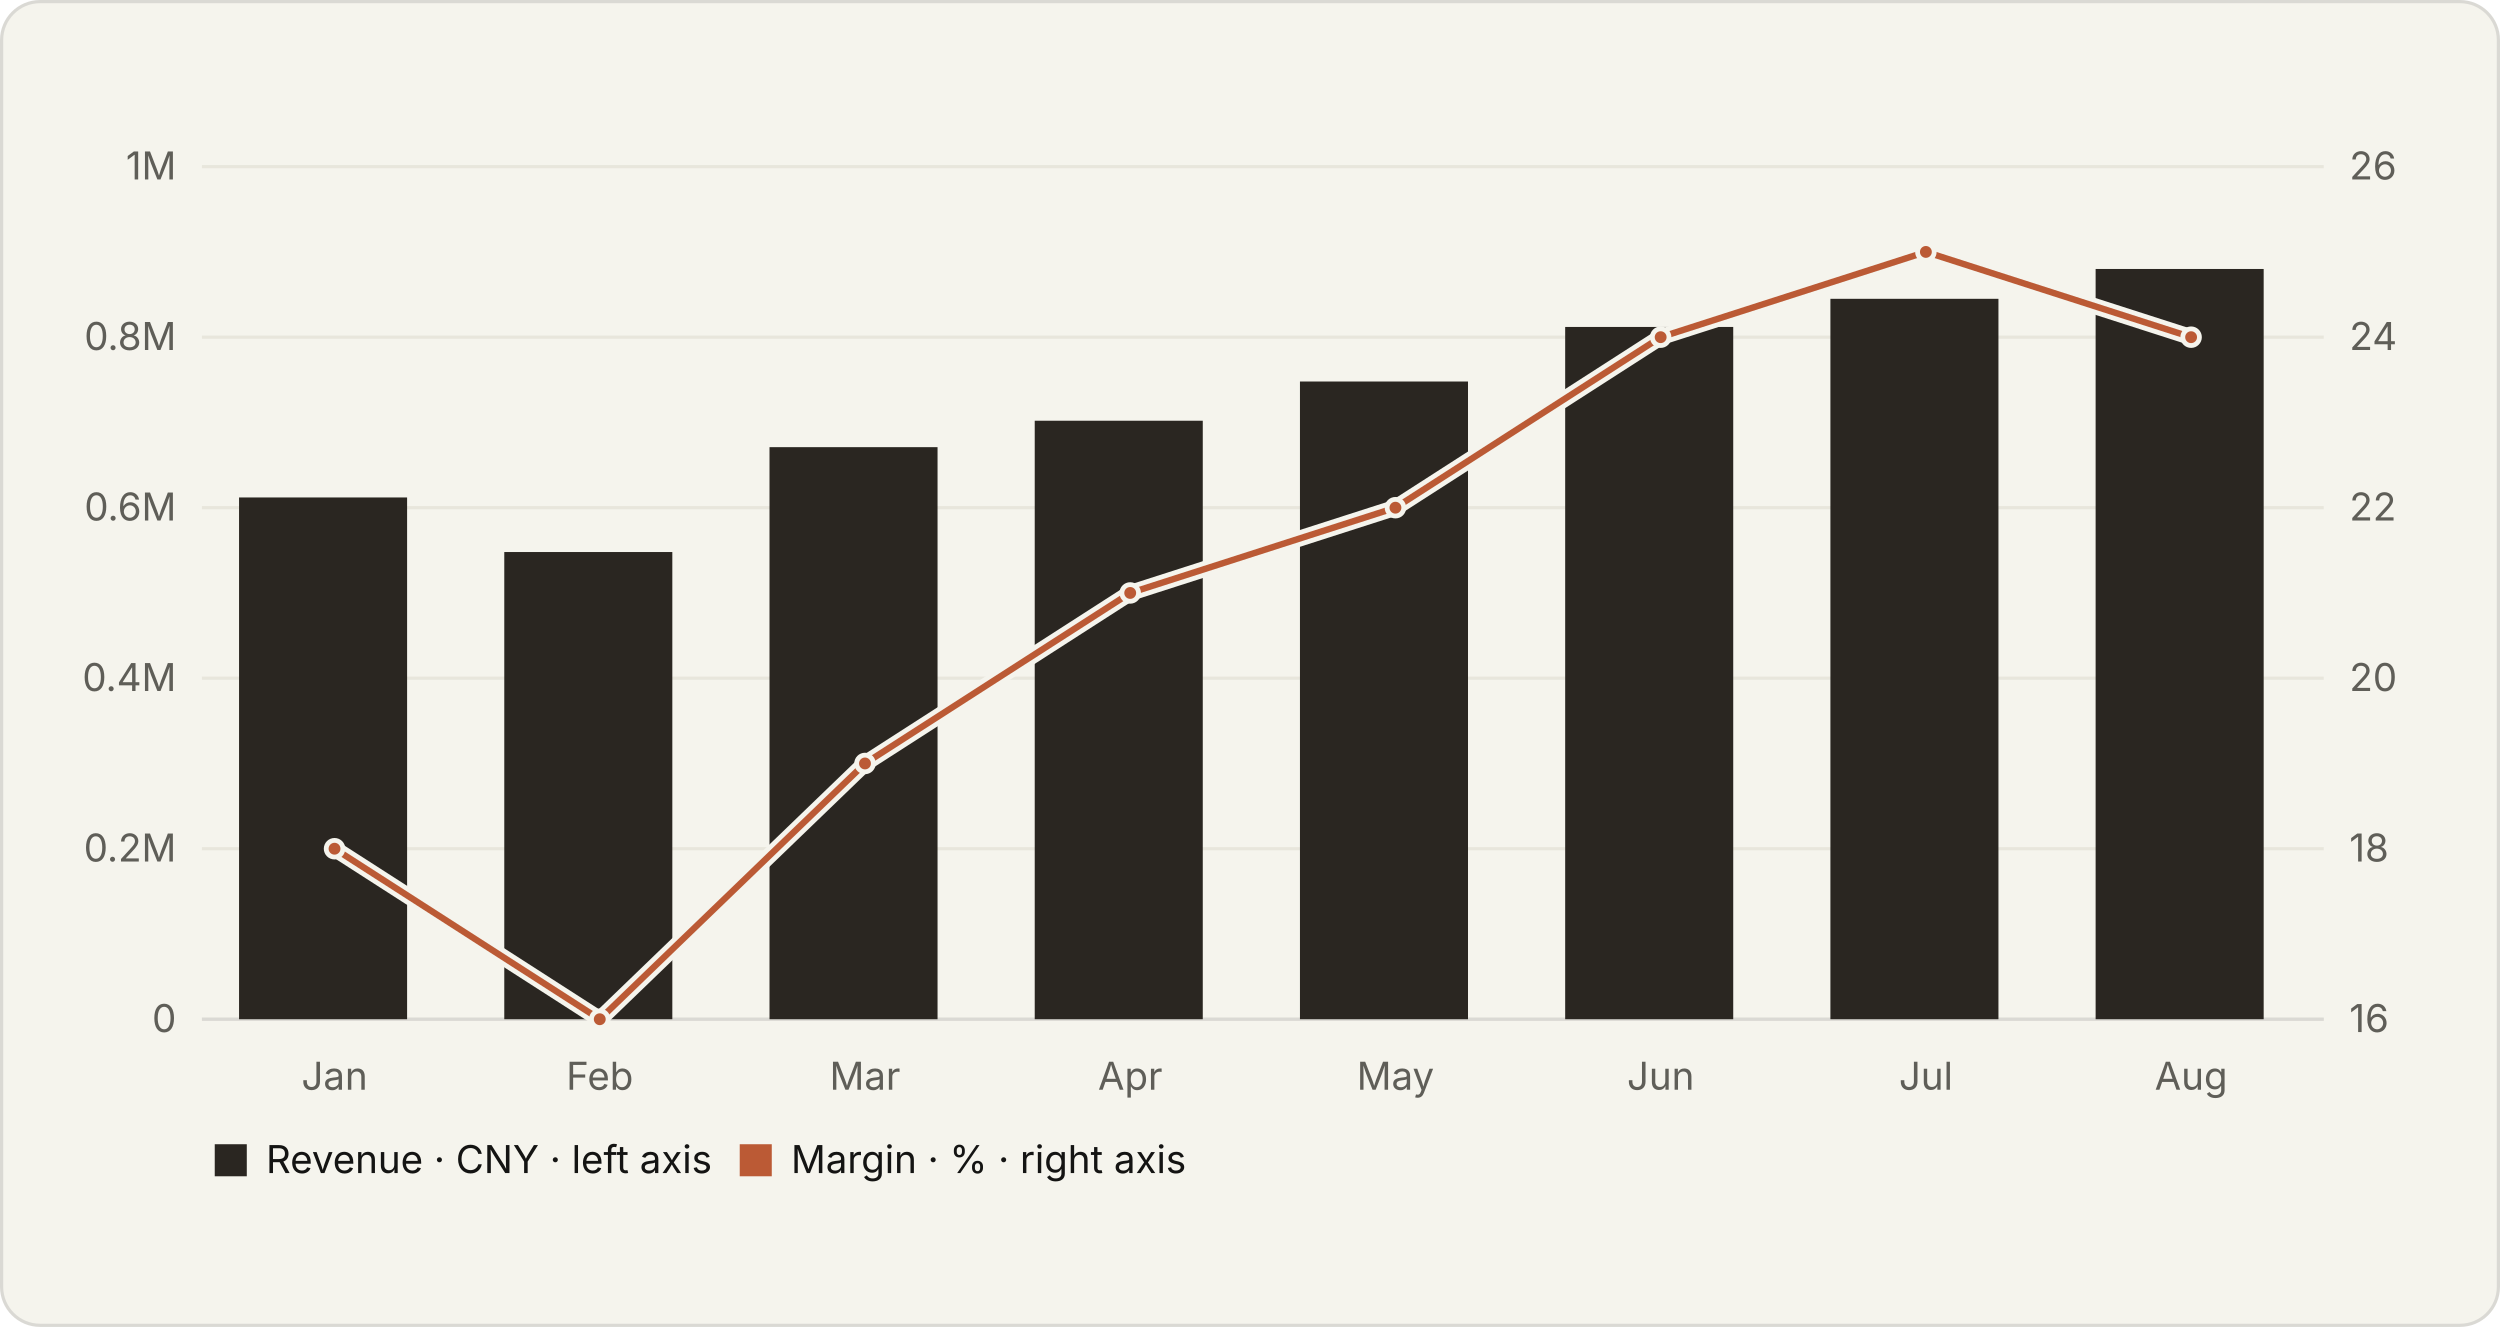
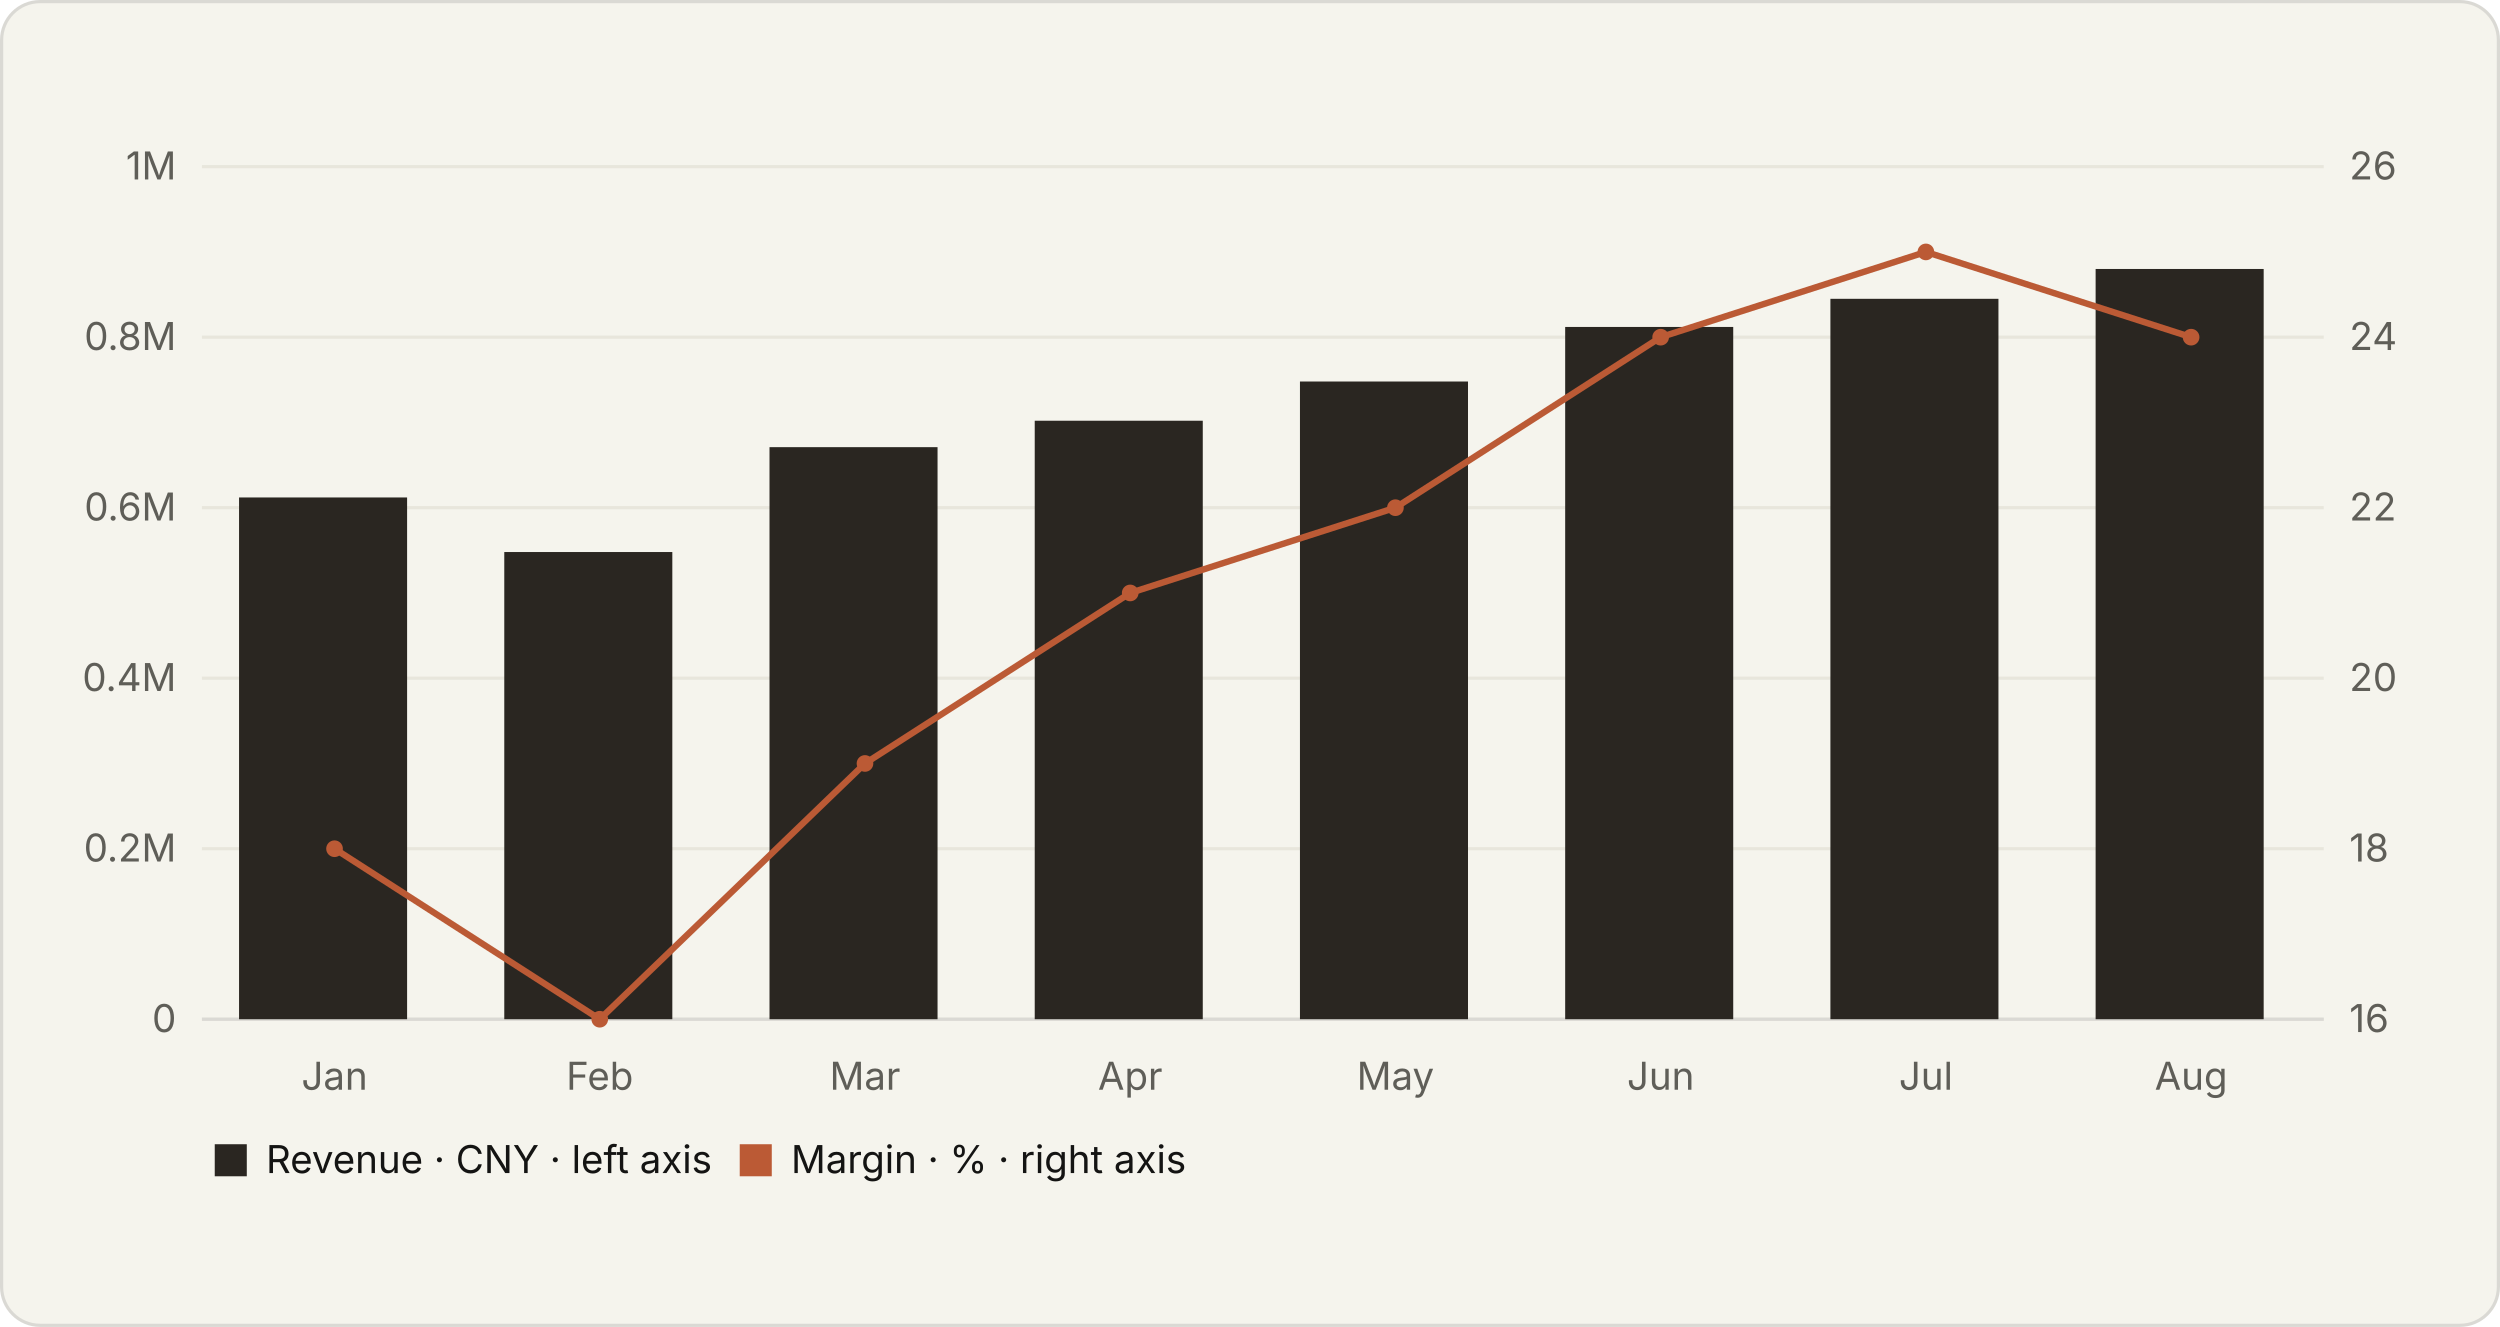
<svg xmlns="http://www.w3.org/2000/svg" width="780" height="414" viewBox="0 0 780 414" font-family="system-ui, -apple-system, BlinkMacSystemFont, &quot;Segoe UI&quot;, &quot;Noto Sans SC&quot;, &quot;Microsoft YaHei&quot;, sans-serif" role="img" lang="en">
  <rect x="0.5" y="0.5" width="779" height="413" rx="12" fill="#f5f4ed" stroke="#dad9d4" />
  <g transform="translate(11 16)">
    <svg width="758" height="382" viewBox="0 0 758 382" font-family="system-ui, -apple-system, BlinkMacSystemFont, &quot;Segoe UI&quot;, &quot;Noto Sans SC&quot;, &quot;Microsoft YaHei&quot;, sans-serif" role="img" aria-labelledby="g-chart-combo-title">
      <line x1="52" y1="302" x2="714" y2="302" stroke="#e8e6dc" />
      <text x="44" y="306" text-anchor="end" font-size="12" font-weight="400" fill="#5f5e58">0</text>
      <text x="722" y="306" text-anchor="start" font-size="12" font-weight="400" fill="#5f5e58">16</text>
      <line x1="52" y1="248.8" x2="714" y2="248.8" stroke="#e8e6dc" />
      <text x="44" y="252.8" text-anchor="end" font-size="12" font-weight="400" fill="#5f5e58">0.2M</text>
      <text x="722" y="252.8" text-anchor="start" font-size="12" font-weight="400" fill="#5f5e58">18</text>
      <line x1="52" y1="195.6" x2="714" y2="195.6" stroke="#e8e6dc" />
      <text x="44" y="199.6" text-anchor="end" font-size="12" font-weight="400" fill="#5f5e58">0.4M</text>
      <text x="722" y="199.6" text-anchor="start" font-size="12" font-weight="400" fill="#5f5e58">20</text>
      <line x1="52" y1="142.4" x2="714" y2="142.4" stroke="#e8e6dc" />
      <text x="44" y="146.4" text-anchor="end" font-size="12" font-weight="400" fill="#5f5e58">0.6M</text>
      <text x="722" y="146.4" text-anchor="start" font-size="12" font-weight="400" fill="#5f5e58">22</text>
      <line x1="52" y1="89.2" x2="714" y2="89.2" stroke="#e8e6dc" />
      <text x="44" y="93.2" text-anchor="end" font-size="12" font-weight="400" fill="#5f5e58">0.8M</text>
      <text x="722" y="93.2" text-anchor="start" font-size="12" font-weight="400" fill="#5f5e58">24</text>
      <line x1="52" y1="36" x2="714" y2="36" stroke="#e8e6dc" />
      <text x="44" y="40" text-anchor="end" font-size="12" font-weight="400" fill="#5f5e58">1M</text>
      <text x="722" y="40" text-anchor="start" font-size="12" font-weight="400" fill="#5f5e58">26</text>
      <line x1="52" y1="302" x2="714" y2="302" stroke="#dad9d4" />
      <rect x="63.585" y="139.208" width="52.43" height="162.792" fill="#2a2621" />
      <rect x="146.335" y="156.232" width="52.43" height="145.768" fill="#2a2621" />
      <rect x="229.085" y="123.514" width="52.43" height="178.486" fill="#2a2621" />
      <rect x="311.835" y="115.268" width="52.43" height="186.732" fill="#2a2621" />
      <rect x="394.585" y="103.032" width="52.43" height="198.968" fill="#2a2621" />
      <rect x="477.335" y="86.008" width="52.43" height="215.992" fill="#2a2621" />
      <rect x="560.085" y="77.23" width="52.43" height="224.77" fill="#2a2621" />
      <rect x="642.835" y="67.92" width="52.43" height="234.08" fill="#2a2621" />
-       <path d="M93.375,248.8L176.125,302L258.875,222.2L341.625,169L424.375,142.4L507.125,89.2L589.875,62.6L672.625,89.2" fill="none" stroke="#f5f4ed" stroke-width="5" stroke-linejoin="round" stroke-linecap="round" />
      <path d="M93.375,248.8L176.125,302L258.875,222.2L341.625,169L424.375,142.4L507.125,89.2L589.875,62.6L672.625,89.2" fill="none" stroke="#bb5a35" stroke-width="2" />
-       <circle cx="93.375" cy="248.8" r="2.6" fill="#bb5a35" stroke="#f5f4ed" stroke-width="1.5" />
-       <circle cx="176.125" cy="302" r="2.6" fill="#bb5a35" stroke="#f5f4ed" stroke-width="1.5" />
-       <circle cx="258.875" cy="222.2" r="2.6" fill="#bb5a35" stroke="#f5f4ed" stroke-width="1.5" />
-       <circle cx="341.625" cy="169" r="2.6" fill="#bb5a35" stroke="#f5f4ed" stroke-width="1.5" />
-       <circle cx="424.375" cy="142.4" r="2.6" fill="#bb5a35" stroke="#f5f4ed" stroke-width="1.5" />
-       <circle cx="507.125" cy="89.2" r="2.6" fill="#bb5a35" stroke="#f5f4ed" stroke-width="1.5" />
-       <circle cx="589.875" cy="62.6" r="2.6" fill="#bb5a35" stroke="#f5f4ed" stroke-width="1.5" />
-       <circle cx="672.625" cy="89.2" r="2.6" fill="#bb5a35" stroke="#f5f4ed" stroke-width="1.5" />
+       <circle cx="93.375" cy="248.8" r="2.6" fill="#bb5a35" />
+       <circle cx="176.125" cy="302" r="2.6" fill="#bb5a35" />
+       <circle cx="258.875" cy="222.2" r="2.6" fill="#bb5a35" />
+       <circle cx="341.625" cy="169" r="2.6" fill="#bb5a35" />
+       <circle cx="424.375" cy="142.4" r="2.6" fill="#bb5a35" />
+       <circle cx="507.125" cy="89.2" r="2.6" fill="#bb5a35" />
+       <circle cx="589.875" cy="62.6" r="2.6" fill="#bb5a35" />
+       <circle cx="672.625" cy="89.2" r="2.6" fill="#bb5a35" />
      <text x="93.375" y="324" text-anchor="middle" font-size="12" font-weight="400" fill="#5f5e58">Jan</text>
      <text x="176.125" y="324" text-anchor="middle" font-size="12" font-weight="400" fill="#5f5e58">Feb</text>
      <text x="258.875" y="324" text-anchor="middle" font-size="12" font-weight="400" fill="#5f5e58">Mar</text>
      <text x="341.625" y="324" text-anchor="middle" font-size="12" font-weight="400" fill="#5f5e58">Apr</text>
      <text x="424.375" y="324" text-anchor="middle" font-size="12" font-weight="400" fill="#5f5e58">May</text>
      <text x="507.125" y="324" text-anchor="middle" font-size="12" font-weight="400" fill="#5f5e58">Jun</text>
      <text x="589.875" y="324" text-anchor="middle" font-size="12" font-weight="400" fill="#5f5e58">Jul</text>
      <text x="672.625" y="324" text-anchor="middle" font-size="12" font-weight="400" fill="#5f5e58">Aug</text>
      <g transform="translate(56,338)">
        <g data-kc-kind="legend">
          <rect x="0" y="3" width="10" height="10" fill="#2a2621" />
          <g>
            <text x="16" y="12" text-anchor="start" font-size="12" font-weight="400" fill="#141413">Revenue · CNY · left axis</text>
          </g>
        </g>
        <g data-kc-kind="legend">
          <rect x="163.795" y="3" width="10" height="10" fill="#bb5a35" />
          <g>
            <text x="179.795" y="12" text-anchor="start" font-size="12" font-weight="400" fill="#141413">Margin · % · right axis</text>
          </g>
        </g>
      </g>
    </svg>
  </g>
</svg>
